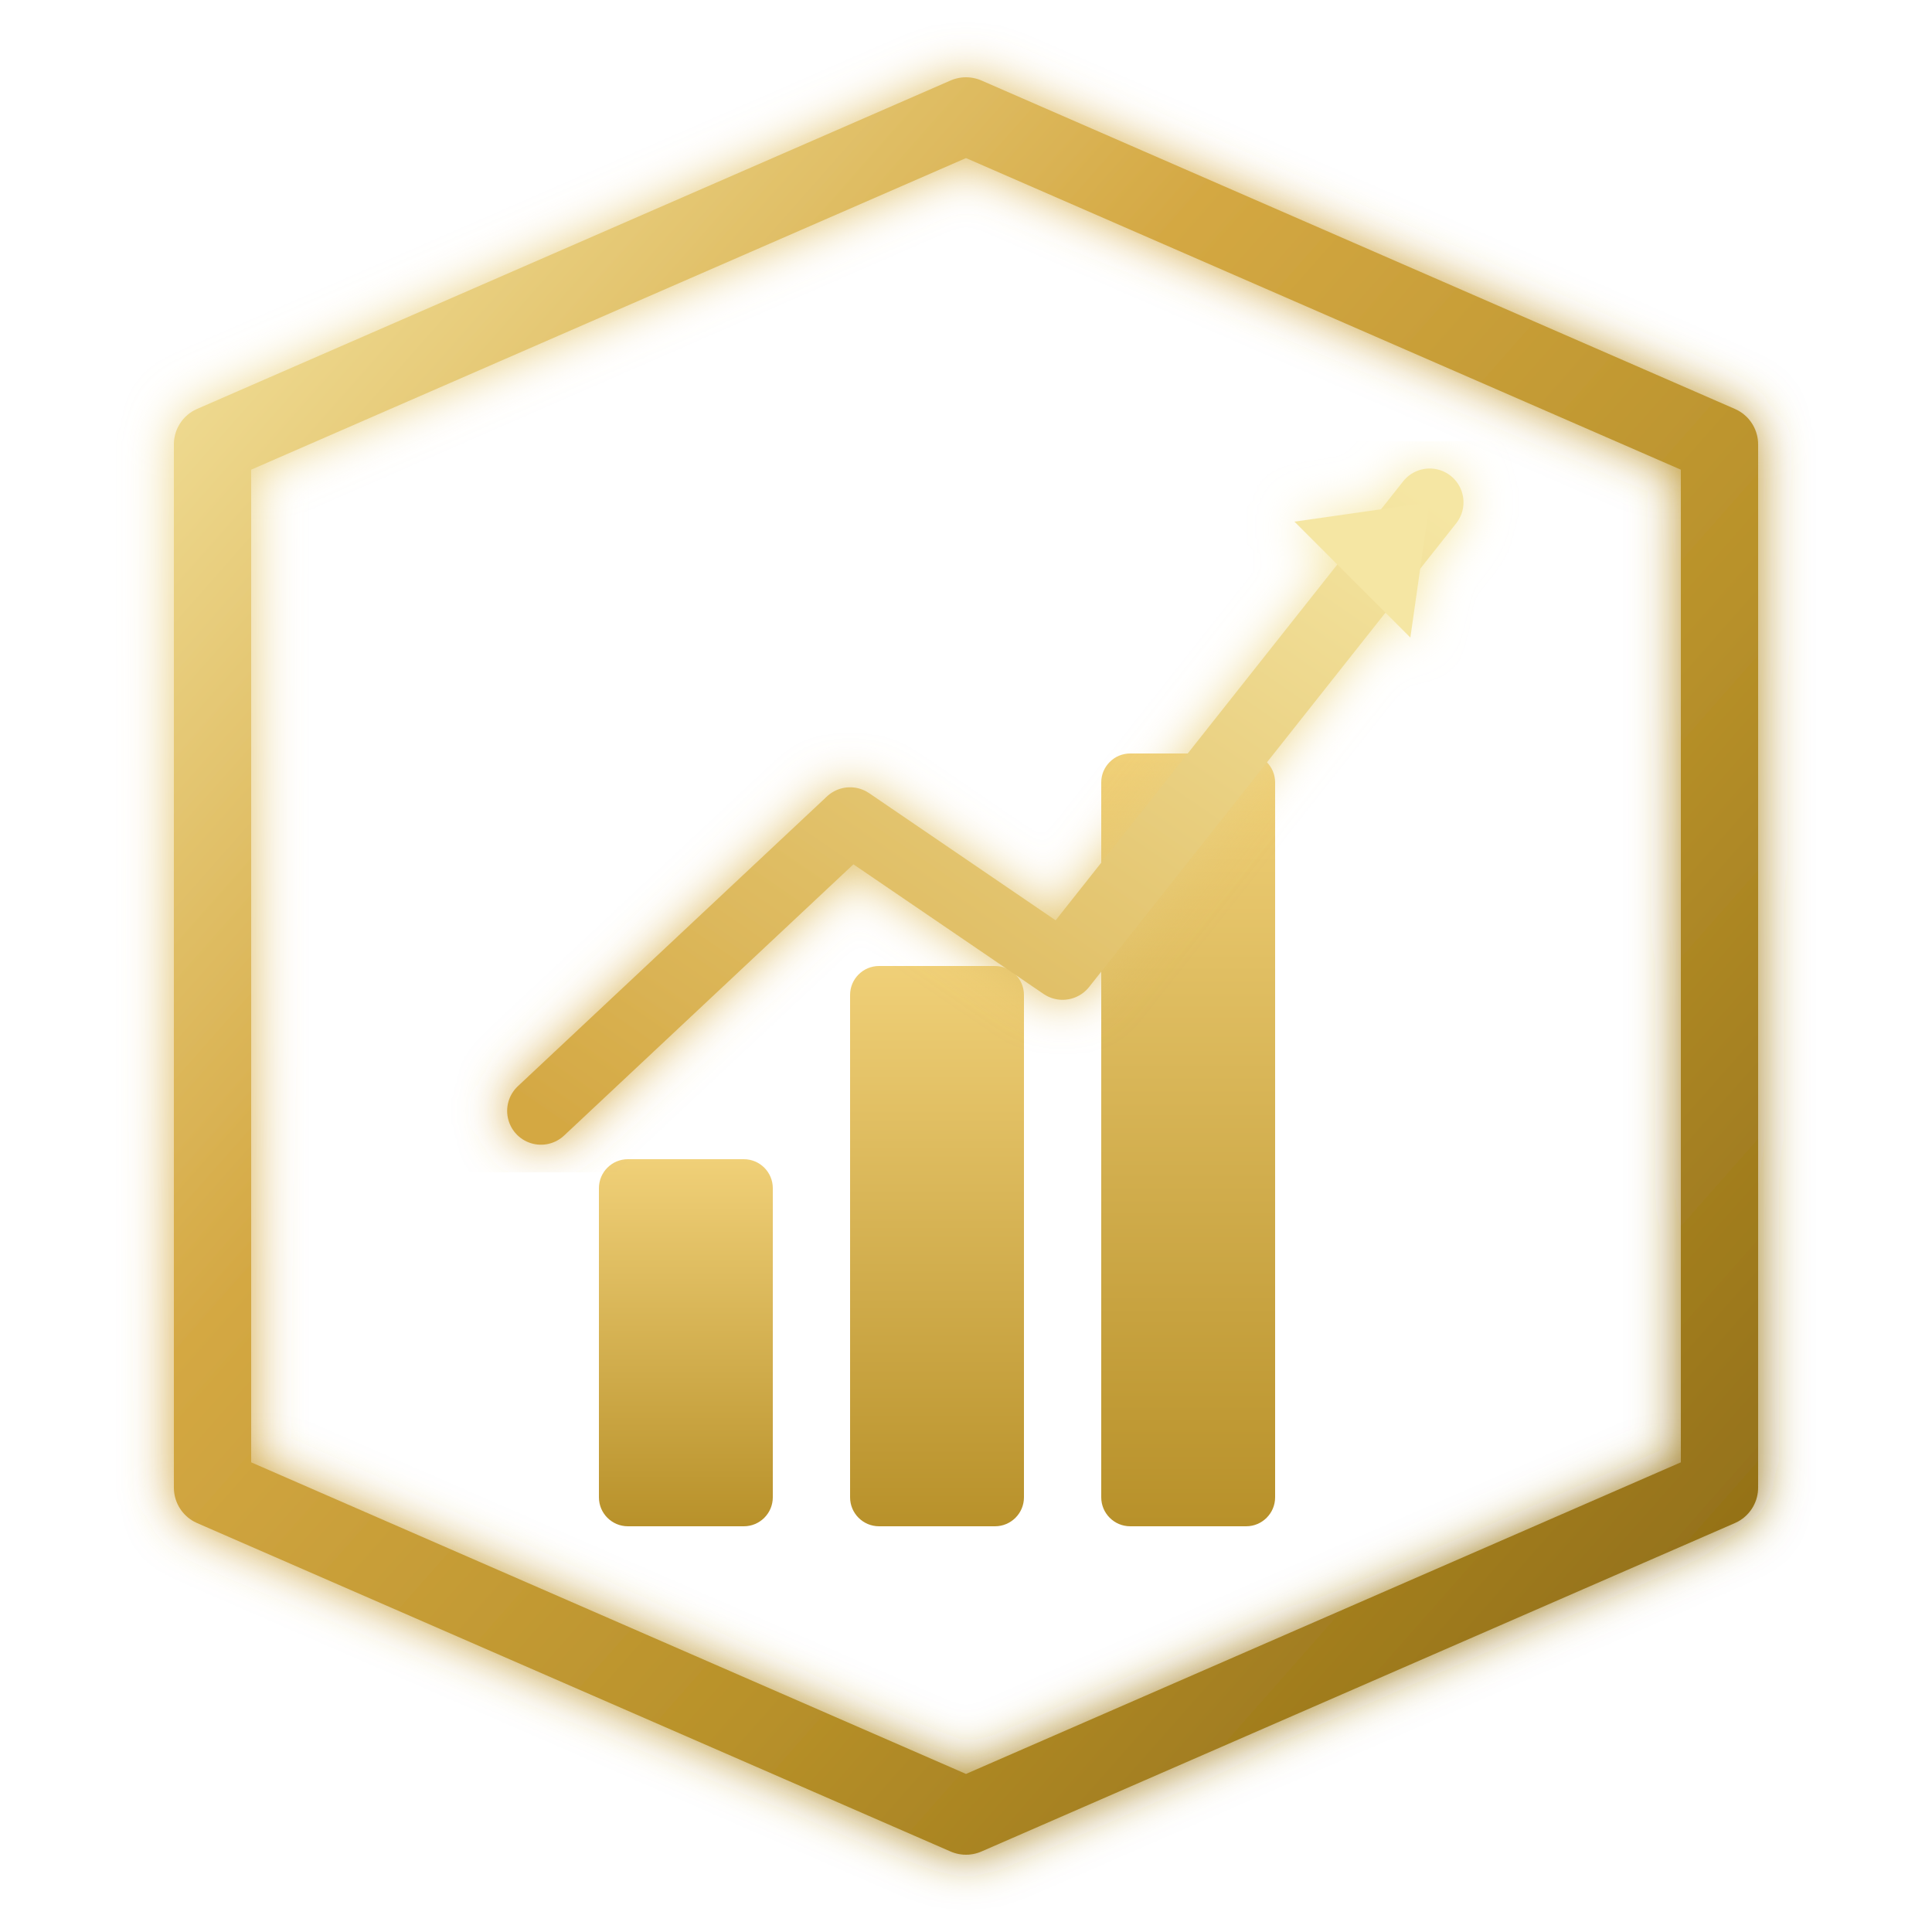
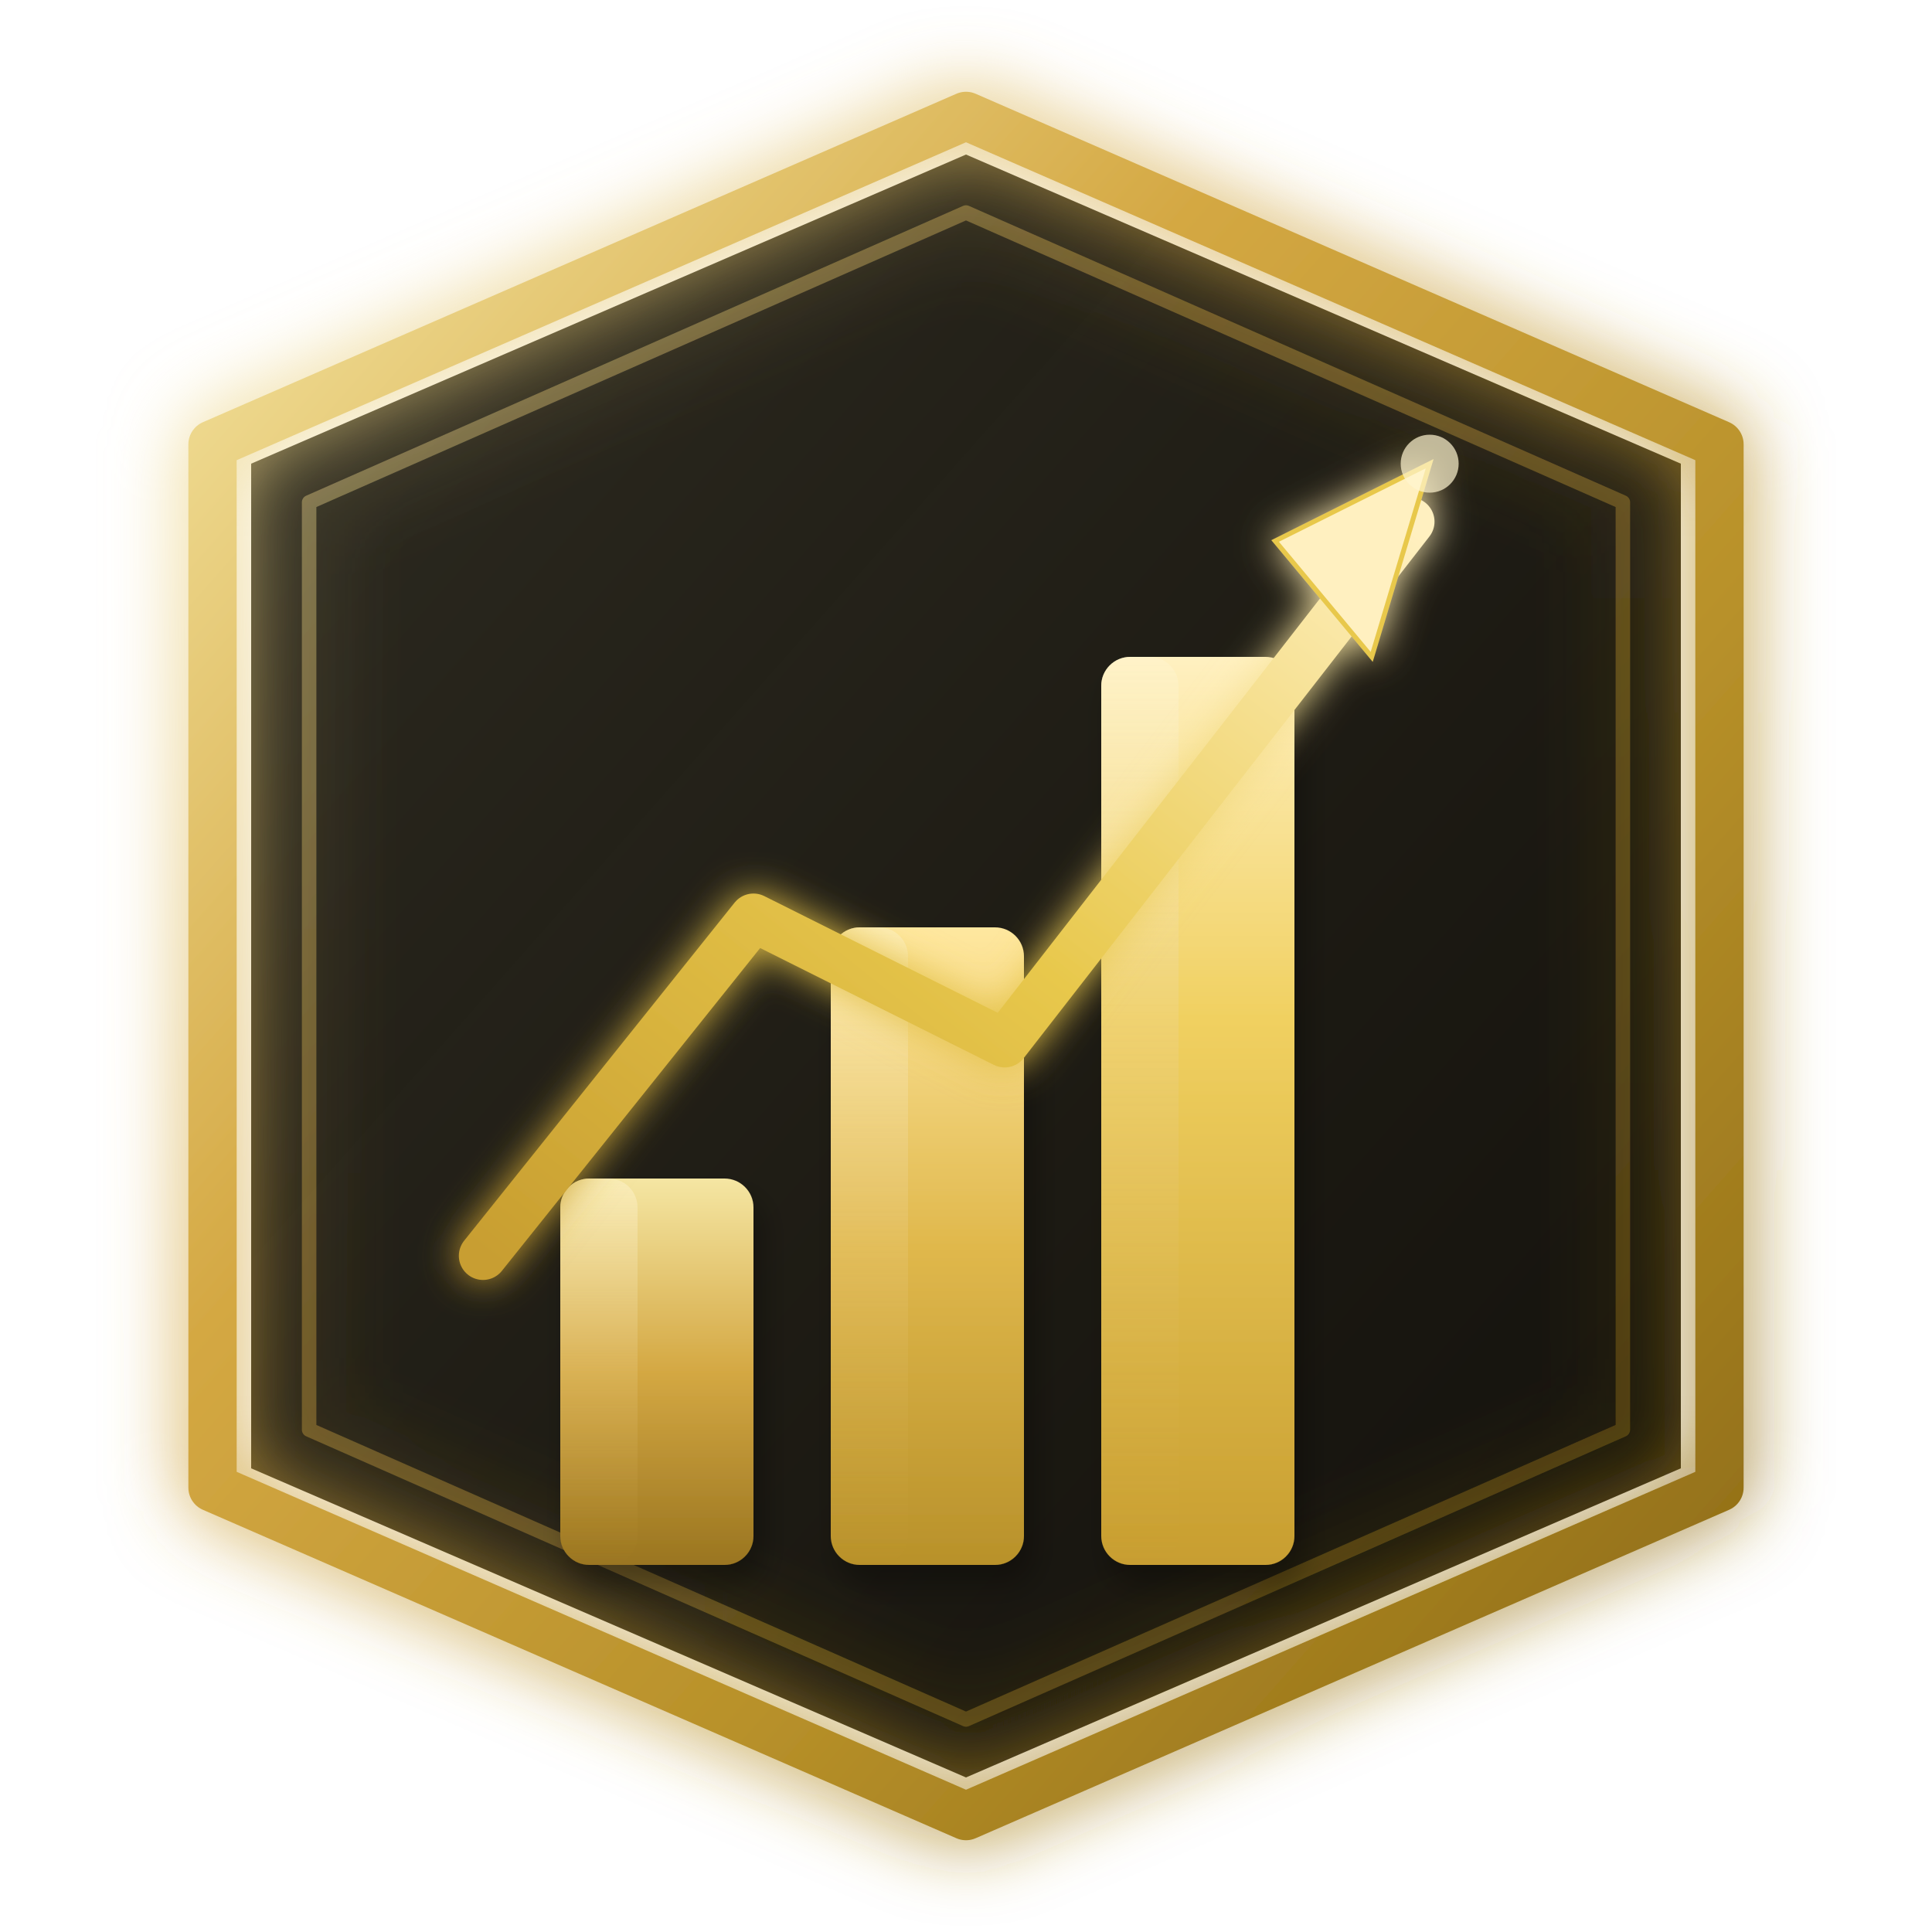
<svg xmlns="http://www.w3.org/2000/svg" viewBox="0 0 200 200">
  <defs>
    <linearGradient id="gold" x1="0%" y1="0%" x2="100%" y2="100%">
      <stop offset="0%" stop-color="#F5E6A3" />
      <stop offset="35%" stop-color="#D4A843" />
      <stop offset="65%" stop-color="#B8912A" />
      <stop offset="100%" stop-color="#8B6914" />
    </linearGradient>
-     <linearGradient id="goldBar" x1="0%" y1="0%" x2="0%" y2="100%">
-       <stop offset="0%" stop-color="#F0D078" />
+     <linearGradient id="goldInner" x1="0%" y1="0%" x2="100%" y2="100%">
+       <stop offset="0%" stop-color="#F5E6A3" stop-opacity="0.15" />
+       <stop offset="100%" stop-color="#8B6914" stop-opacity="0.05" />
+     </linearGradient>
+     <linearGradient id="goldBar1" x1="0%" y1="0%" x2="0%" y2="100%">
+       <stop offset="0%" stop-color="#F5E6A3" />
+       <stop offset="50%" stop-color="#D4A843" />
+       <stop offset="100%" stop-color="#9A7520" />
+     </linearGradient>
+     <linearGradient id="goldBar2" x1="0%" y1="0%" x2="0%" y2="100%">
+       <stop offset="0%" stop-color="#FFE8A0" />
+       <stop offset="50%" stop-color="#E0B84C" />
      <stop offset="100%" stop-color="#B8912A" />
    </linearGradient>
+     <linearGradient id="goldBar3" x1="0%" y1="0%" x2="0%" y2="100%">
+       <stop offset="0%" stop-color="#FFF0C0" />
+       <stop offset="40%" stop-color="#F0D060" />
+       <stop offset="100%" stop-color="#C89E30" />
+     </linearGradient>
    <linearGradient id="goldArrow" x1="0%" y1="100%" x2="100%" y2="0%">
-       <stop offset="0%" stop-color="#D4A843" />
-       <stop offset="100%" stop-color="#F5E6A3" />
+       <stop offset="0%" stop-color="#C89E30" />
+       <stop offset="50%" stop-color="#E8C84C" />
+       <stop offset="100%" stop-color="#FFF0C0" />
    </linearGradient>
-     <filter id="glow">
-       <feGaussianBlur stdDeviation="2.5" result="blur" />
+     <linearGradient id="goldShine" x1="0%" y1="0%" x2="0%" y2="100%">
+       <stop offset="0%" stop-color="#FFF5D0" stop-opacity="0.5" />
+       <stop offset="100%" stop-color="#D4A843" stop-opacity="0" />
+     </linearGradient>
+     <filter id="outerGlow" x="-20%" y="-20%" width="140%" height="140%">
+       <feGaussianBlur stdDeviation="4" result="blur" />
+       <feComposite in="SourceGraphic" in2="blur" operator="over" />
+     </filter>
+     <filter id="arrowGlow" x="-10%" y="-10%" width="120%" height="120%">
+       <feGaussianBlur stdDeviation="2" result="blur" />
      <feMerge>
        <feMergeNode in="blur" />
        <feMergeNode in="SourceGraphic" />
      </feMerge>
    </filter>
+     <filter id="barShadow">
+       <feDropShadow dx="1" dy="2" stdDeviation="1.5" flood-color="#000" flood-opacity="0.3" />
+     </filter>
  </defs>
-   <g filter="url(#glow)">
-     <polygon points="100,12 178,46 178,154 100,188 22,154 22,46" fill="none" stroke="url(#gold)" stroke-width="8" stroke-linejoin="round" />
+   <polygon points="100,16 174,48 174,152 100,184 26,152 26,48" fill="#0D0D0D" />
+   <polygon points="100,16 174,48 174,152 100,184 26,152 26,48" fill="url(#goldInner)" />
+   <g filter="url(#outerGlow)">
+     <polygon points="100,12 178,46 178,154 100,188 22,154 22,46" fill="none" stroke="url(#gold)" stroke-width="5" stroke-linejoin="round" />
+     <polygon points="100,22 168,52 168,148 100,178 32,148 32,52" fill="none" stroke="url(#gold)" stroke-width="1.5" stroke-linejoin="round" stroke-opacity="0.4" />
  </g>
-   <rect x="62" y="120" width="18" height="38" rx="3" fill="url(#goldBar)" />
-   <rect x="88" y="100" width="18" height="58" rx="3" fill="url(#goldBar)" />
-   <rect x="114" y="78" width="18" height="80" rx="3" fill="url(#goldBar)" />
-   <g filter="url(#glow)">
-     <polyline points="56,115 88,85 110,100 148,52" fill="none" stroke="url(#goldArrow)" stroke-width="7" stroke-linecap="round" stroke-linejoin="round" />
-     <polygon points="148,52 134,54 146,66" fill="#F5E6A3" />
+   <g filter="url(#barShadow)">
+     <rect x="58" y="122" width="20" height="40" rx="3" fill="url(#goldBar1)" />
+     <rect x="86" y="96" width="20" height="66" rx="3" fill="url(#goldBar2)" />
+     <rect x="114" y="68" width="20" height="94" rx="3" fill="url(#goldBar3)" />
  </g>
+   <rect x="58" y="122" width="8" height="40" rx="3" fill="url(#goldShine)" />
+   <rect x="86" y="96" width="8" height="66" rx="3" fill="url(#goldShine)" />
+   <rect x="114" y="68" width="8" height="94" rx="3" fill="url(#goldShine)" />
+   <g filter="url(#arrowGlow)">
+     <polyline points="50,130 78,95 104,108 146,54" fill="none" stroke="url(#goldArrow)" stroke-width="5" stroke-linecap="round" stroke-linejoin="round" />
+     <polygon points="148,48 132,56 142,68" fill="#FFF0C0" stroke="#E8C84C" stroke-width="0.5" />
+   </g>
+   <circle cx="148" cy="48" r="3" fill="#FFF5D0" opacity="0.7">
+     <animate attributeName="opacity" values="0.4;0.9;0.4" dur="2s" repeatCount="indefinite" />
+   </circle>
</svg>
